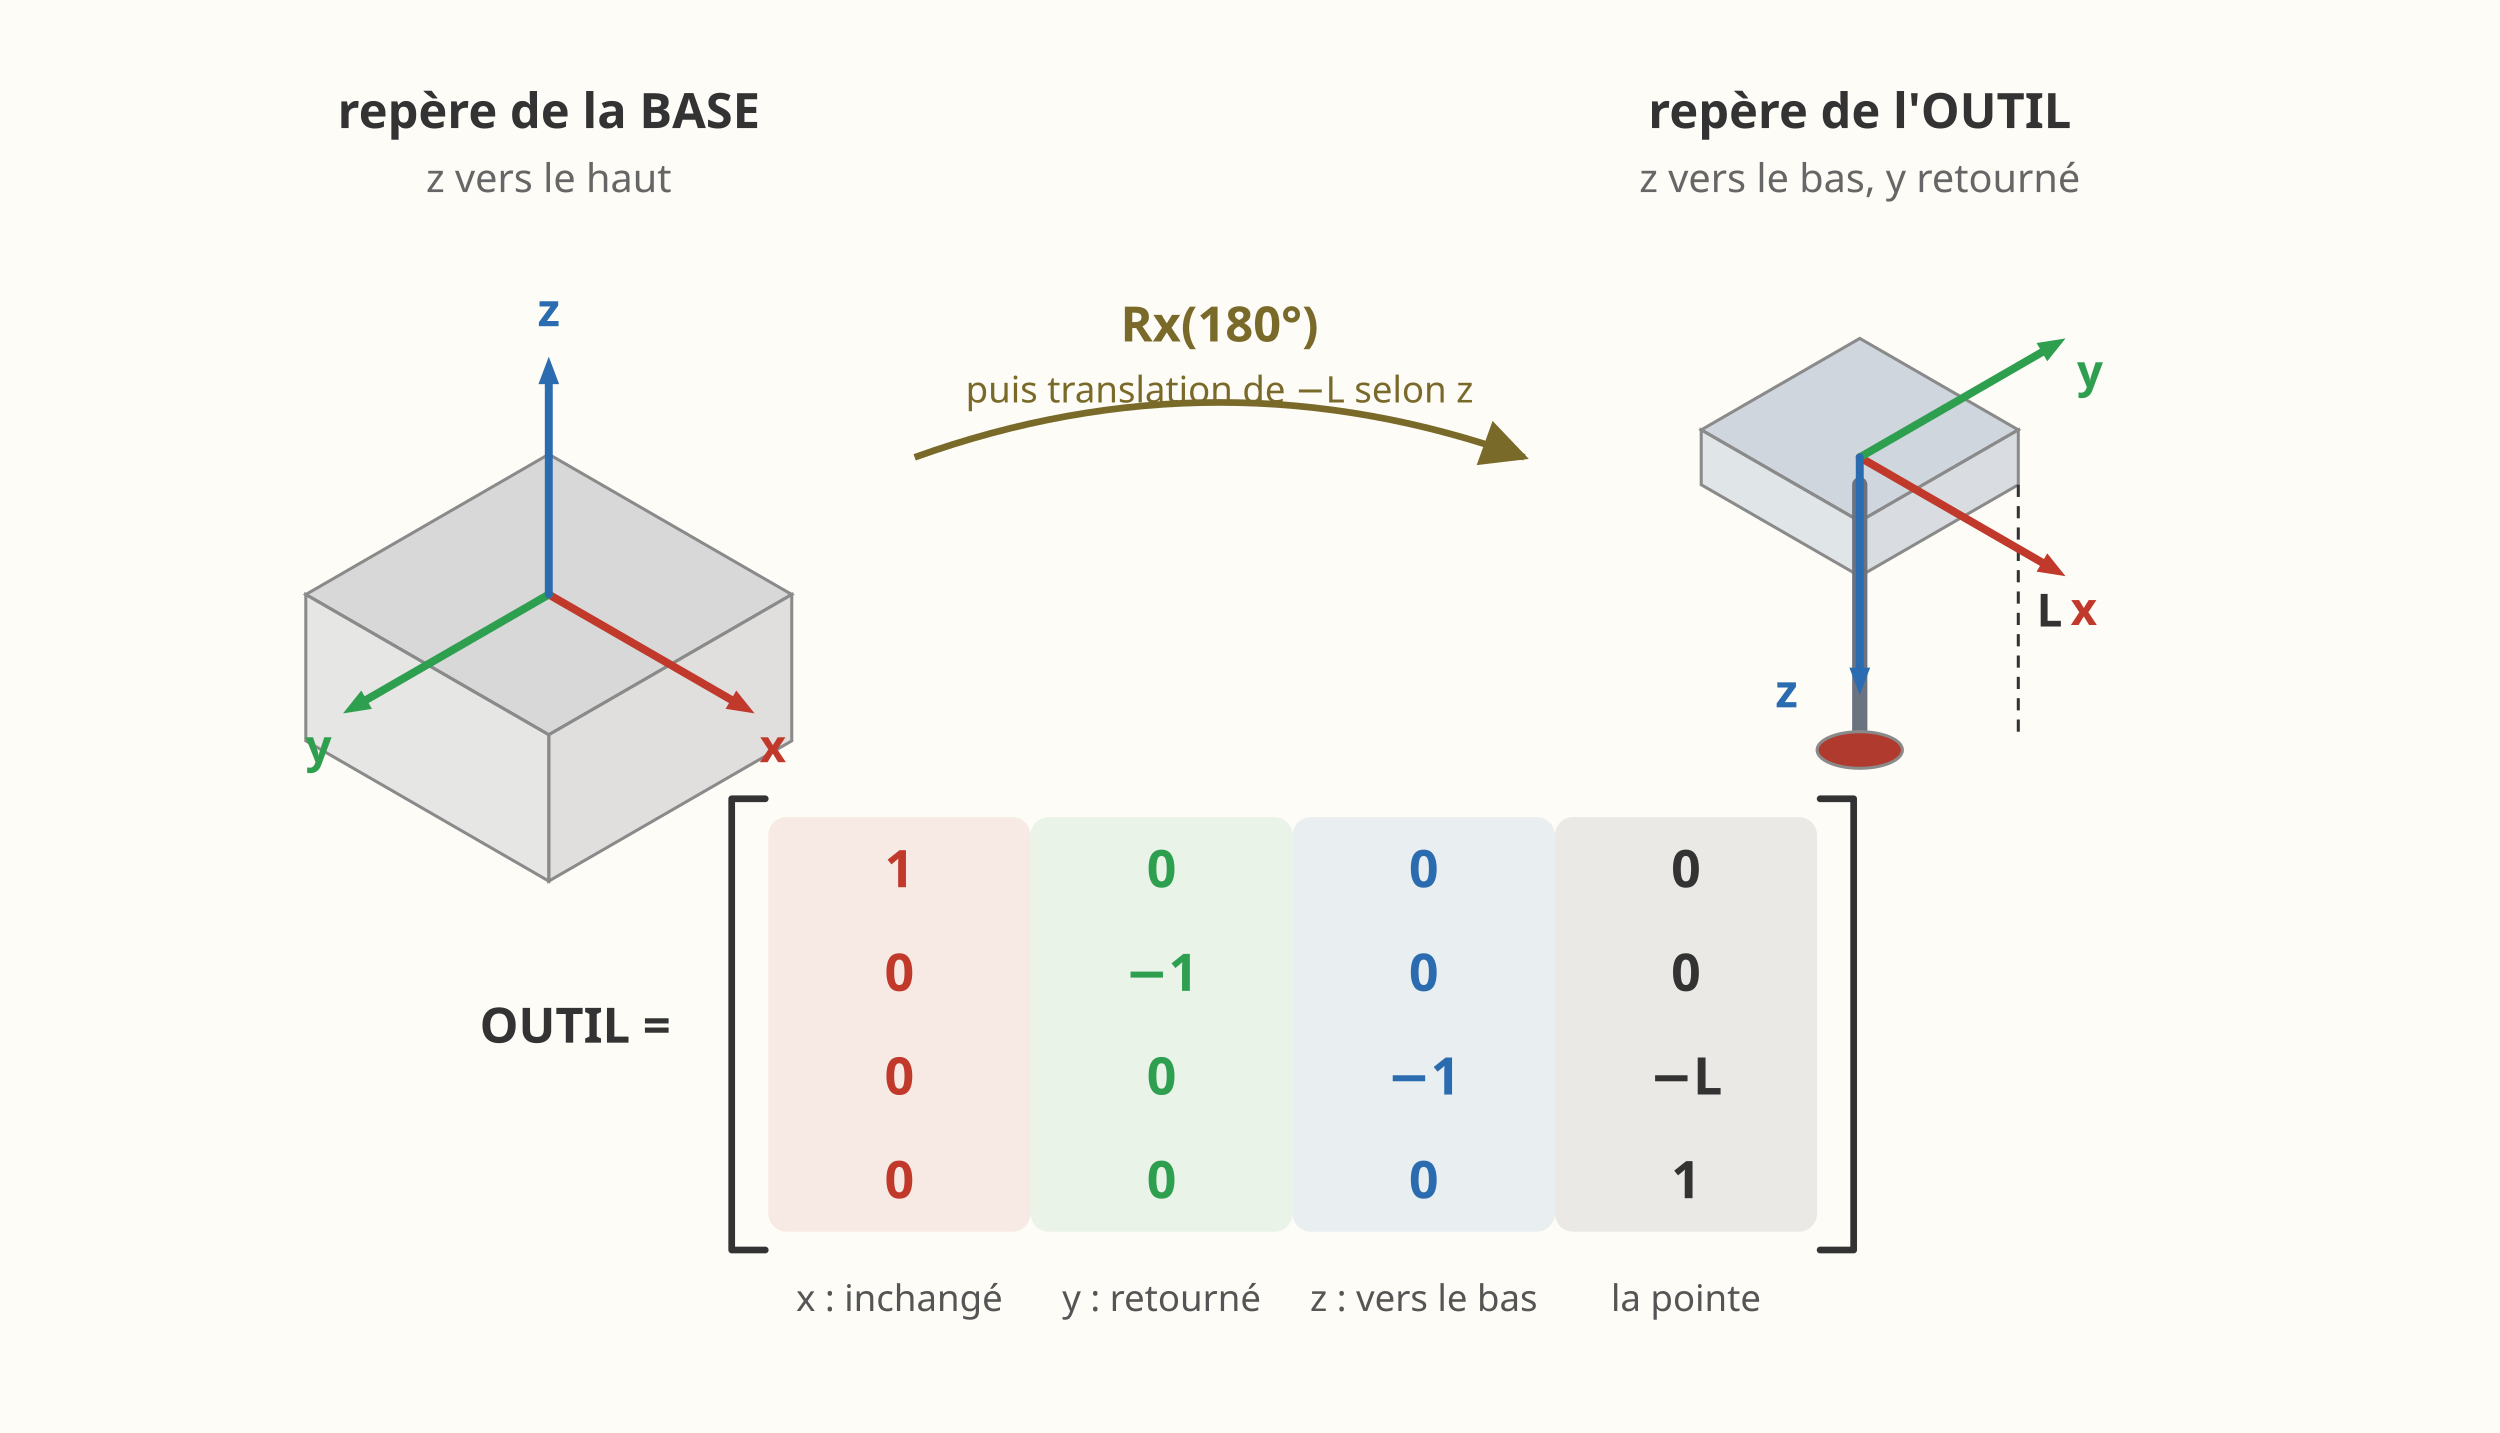
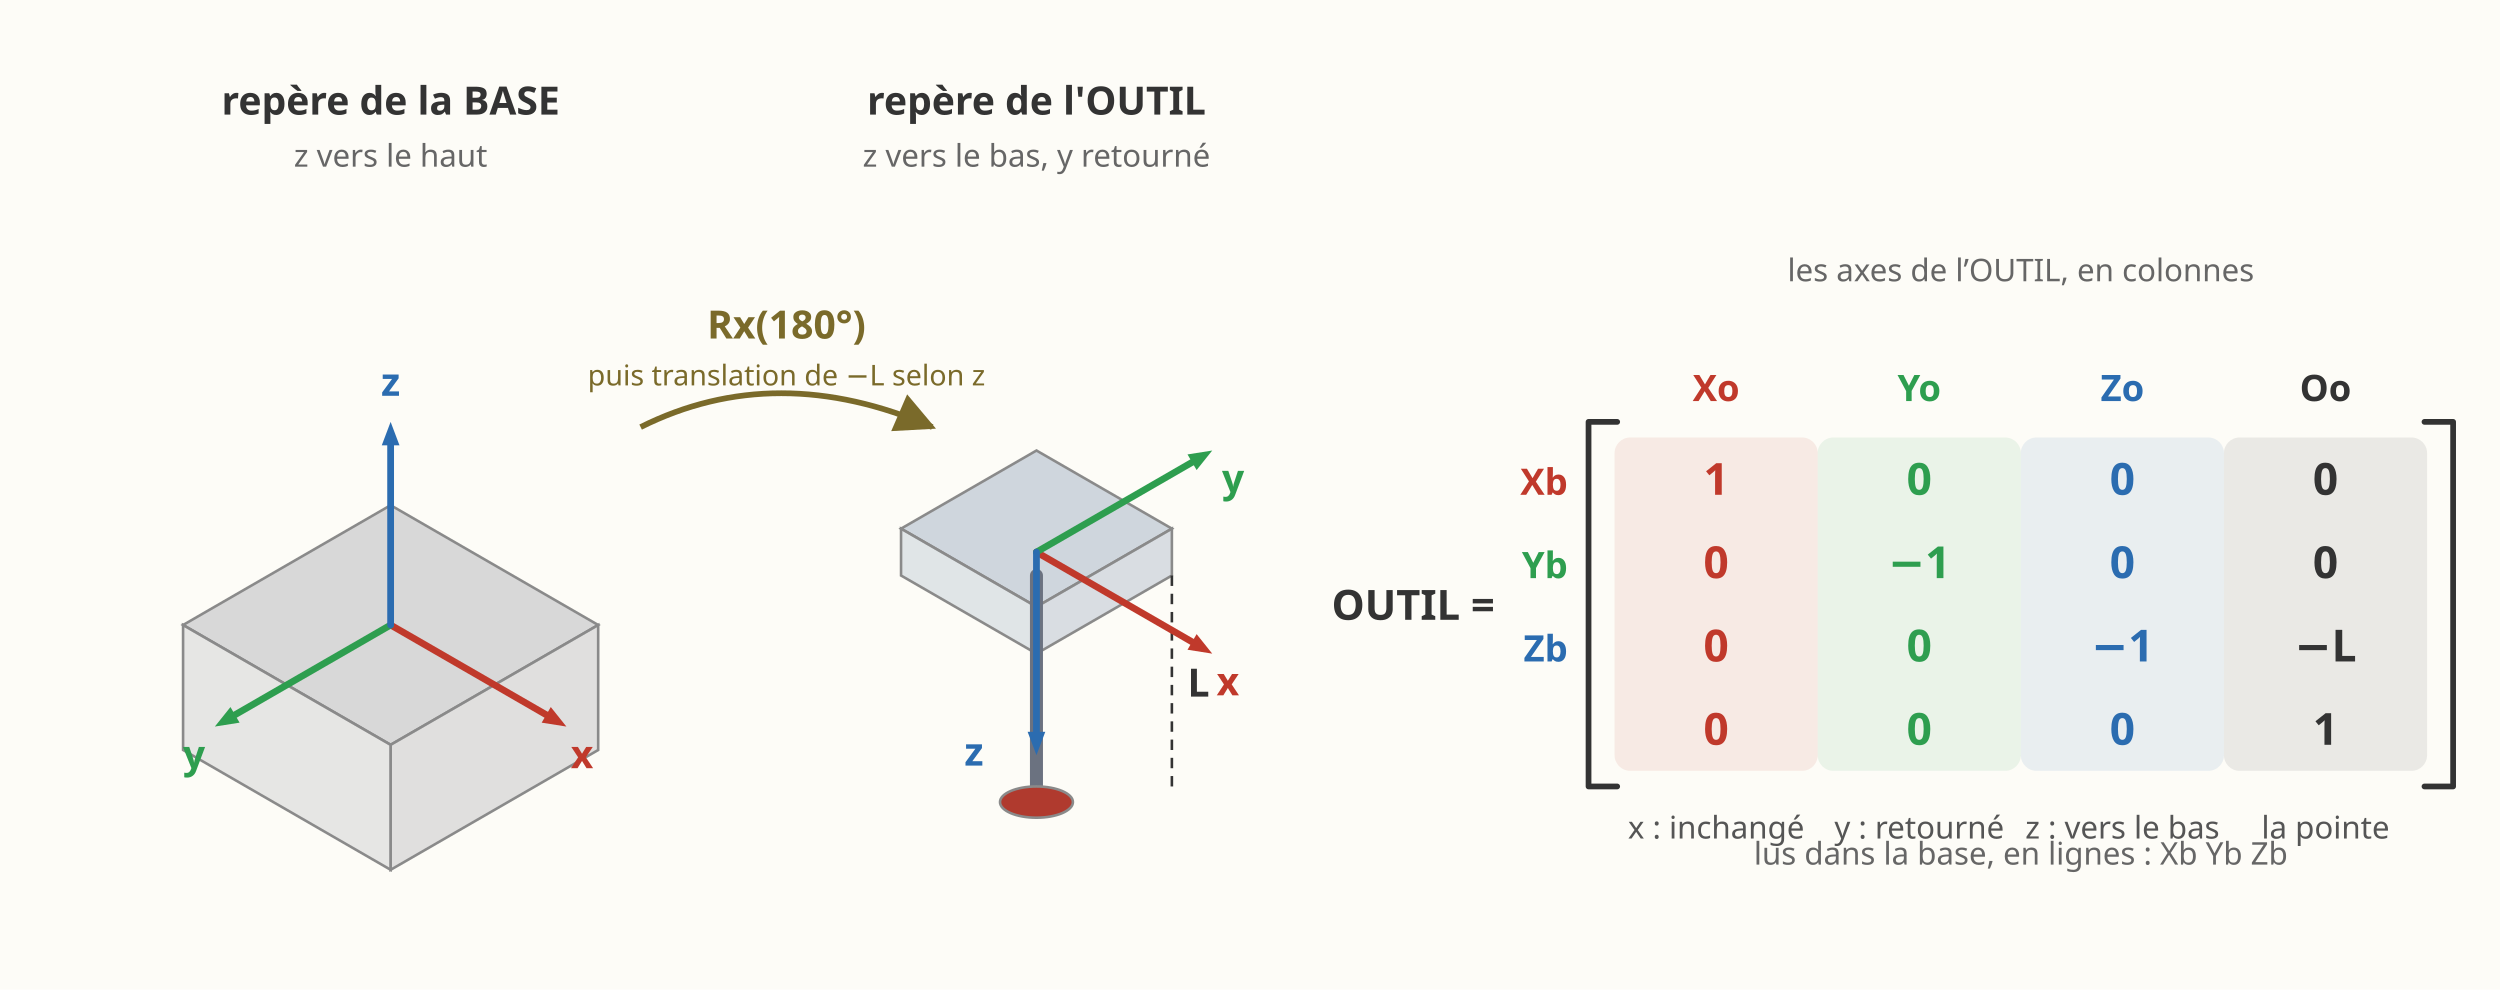
- <svg xmlns="http://www.w3.org/2000/svg" viewBox="0 0 820 470" width="820" height="470" role="img" aria-label="Repere de la base et repere de l outil">
+ <svg xmlns="http://www.w3.org/2000/svg" viewBox="0 0 960 380" width="960" height="380" role="img" aria-label="Repere de la base et repere de l outil">
  <defs>
    <marker id="pointe" viewBox="0 0 10 10" refX="9" refY="5" markerWidth="7" markerHeight="7" orient="auto">
      <path d="M 0 0 L 10 5 L 0 10 z" fill="#7a6a2a" />
    </marker>
  </defs>
-   <rect width="820" height="470" fill="#fdfcf7" />
-   <g transform="translate(180 195)">
+   <rect width="960" height="380" fill="#fdfcf7" />
+   <g transform="translate(150 240)">
    <polygon points="0.0,-46.0 79.7,0.0 0.0,46.0 -79.7,0.0" fill="#d8d8d8" fill-opacity="1.00" stroke="#8a8a8a" stroke-width="1" />
    <polygon points="79.7,0.0 79.7,48.0 0.0,94.0 0.0,46.0" fill="#d8d8d8" fill-opacity="0.80" stroke="#8a8a8a" stroke-width="1" />
    <polygon points="0.0,46.0 0.0,94.0 -79.7,48.0 -79.7,0.0" fill="#d8d8d8" fill-opacity="0.62" stroke="#8a8a8a" stroke-width="1" />
    <line x1="0.0" y1="0.0" x2="61.7" y2="35.6" stroke="#c0392b" stroke-width="2.6" stroke-linecap="round" />
    <polygon points="67.5,39.0 58.0,37.5 61.5,31.5" fill="#c0392b" />
    <text x="73.5" y="55.0" font-family="IBM Plex Sans, Segoe UI, sans-serif" font-size="15" font-weight="700" fill="#c0392b" text-anchor="middle">x</text>
    <line x1="0.0" y1="0.0" x2="-61.7" y2="35.6" stroke="#2e9e4f" stroke-width="2.6" stroke-linecap="round" />
    <polygon points="-67.5,39.0 -61.5,31.5 -58.0,37.5" fill="#2e9e4f" />
    <text x="-75.5" y="55.0" font-family="IBM Plex Sans, Segoe UI, sans-serif" font-size="15" font-weight="700" fill="#2e9e4f" text-anchor="middle">y</text>
    <line x1="0.0" y1="0.0" x2="0.0" y2="-71.2" stroke="#2b6cb0" stroke-width="2.6" stroke-linecap="round" />
    <polygon points="0.0,-78.0 3.4,-69.0 -3.4,-69.0" fill="#2b6cb0" />
    <text x="0.0" y="-88.0" font-family="IBM Plex Sans, Segoe UI, sans-serif" font-size="15" font-weight="700" fill="#2b6cb0" text-anchor="middle">z</text>
  </g>
-   <text x="180.0" y="42.0" font-family="IBM Plex Sans, Segoe UI, sans-serif" font-size="16" font-weight="600" fill="#333" text-anchor="middle">repère de la BASE</text>
-   <text x="180.0" y="63.0" font-family="IBM Plex Sans, Segoe UI, sans-serif" font-size="13" font-weight="400" fill="#666" text-anchor="middle">z vers le haut</text>
-   <g transform="translate(610 150)">
+   <text x="150.0" y="44.0" font-family="IBM Plex Sans, Segoe UI, sans-serif" font-size="15" font-weight="600" fill="#333" text-anchor="middle">repère de la BASE</text>
+   <text x="150.0" y="64.0" font-family="IBM Plex Sans, Segoe UI, sans-serif" font-size="12" font-weight="400" fill="#666" text-anchor="middle">z vers le haut</text>
+   <g transform="translate(398 212)">
    <polygon points="0.0,-39.0 52.0,-9.0 0.0,21.0 -52.0,-9.0" fill="#cfd6dd" fill-opacity="1.00" stroke="#8a8a8a" stroke-width="1" />
    <polygon points="52.0,-9.0 52.0,9.0 0.0,39.0 0.0,21.0" fill="#cfd6dd" fill-opacity="0.80" stroke="#8a8a8a" stroke-width="1" />
    <polygon points="0.0,21.0 0.0,39.0 -52.0,9.0 -52.0,-9.0" fill="#cfd6dd" fill-opacity="0.62" stroke="#8a8a8a" stroke-width="1" />
    <line x1="0.0" y1="9.0" x2="0.0" y2="92.0" stroke="#6b7280" stroke-width="5" stroke-linecap="round" />
    <ellipse cx="0.0" cy="96.0" rx="14" ry="6" fill="#b03a2e" stroke="#8a8a8a" stroke-width="1" />
    <line x1="52.0" y1="9.0" x2="52.0" y2="92.0" stroke="#333" stroke-width="1" stroke-dasharray="4 3" />
    <text x="58.0" y="55.5" font-family="IBM Plex Sans, Segoe UI, sans-serif" font-size="15" font-weight="700" fill="#333" text-anchor="start">L</text>
    <line x1="0.0" y1="0.0" x2="61.7" y2="35.6" stroke="#c0392b" stroke-width="2.6" stroke-linecap="round" />
    <polygon points="67.5,39.0 58.0,37.5 61.5,31.5" fill="#c0392b" />
    <text x="73.5" y="55.0" font-family="IBM Plex Sans, Segoe UI, sans-serif" font-size="15" font-weight="700" fill="#c0392b" text-anchor="middle">x</text>
    <line x1="0.0" y1="0.0" x2="61.7" y2="-35.6" stroke="#2e9e4f" stroke-width="2.6" stroke-linecap="round" />
    <polygon points="67.5,-39.0 61.5,-31.5 58.0,-37.5" fill="#2e9e4f" />
    <text x="75.5" y="-23.0" font-family="IBM Plex Sans, Segoe UI, sans-serif" font-size="15" font-weight="700" fill="#2e9e4f" text-anchor="middle">y</text>
    <line x1="0.0" y1="0.0" x2="0.0" y2="71.2" stroke="#2b6cb0" stroke-width="2.6" stroke-linecap="round" />
    <polygon points="0.0,78.0 -3.4,69.0 3.4,69.0" fill="#2b6cb0" />
    <text x="-24.0" y="82.0" font-family="IBM Plex Sans, Segoe UI, sans-serif" font-size="15" font-weight="700" fill="#2b6cb0" text-anchor="middle">z</text>
  </g>
-   <text x="610.0" y="42.0" font-family="IBM Plex Sans, Segoe UI, sans-serif" font-size="16" font-weight="600" fill="#333" text-anchor="middle">repère de l'OUTIL</text>
-   <text x="610.0" y="63.0" font-family="IBM Plex Sans, Segoe UI, sans-serif" font-size="13" font-weight="400" fill="#666" text-anchor="middle">z vers le bas, y retourné</text>
-   <path d="M 300 150 q 100 -36 200 0" fill="none" stroke="#7a6a2a" stroke-width="2.2" marker-end="url(#pointe)" />
-   <text x="400.0" y="112.0" font-family="IBM Plex Sans, Segoe UI, sans-serif" font-size="16" font-weight="700" fill="#7a6a2a" text-anchor="middle">Rx(180°)</text>
-   <text x="400.0" y="132.0" font-family="IBM Plex Sans, Segoe UI, sans-serif" font-size="12" font-weight="400" fill="#7a6a2a" text-anchor="middle">puis translation de −L selon z</text>
-   <rect x="252.0" y="268.0" width="86.0" height="136.0" rx="6" fill="#c0392b" fill-opacity="0.09" />
-   <rect x="338.0" y="268.0" width="86.0" height="136.0" rx="6" fill="#2e9e4f" fill-opacity="0.09" />
-   <rect x="424.0" y="268.0" width="86.0" height="136.0" rx="6" fill="#2b6cb0" fill-opacity="0.09" />
-   <rect x="510.0" y="268.0" width="86.0" height="136.0" rx="6" fill="#333" fill-opacity="0.09" />
-   <path d="M 251.0 262.0 h -11.0 v 148.0 h 11.0" fill="none" stroke="#333" stroke-width="2.2" stroke-linecap="round" stroke-linejoin="round" />
-   <path d="M 597.0 262.0 h 11.0 v 148.0 h -11.0" fill="none" stroke="#333" stroke-width="2.2" stroke-linecap="round" stroke-linejoin="round" />
-   <text x="295.0" y="291.0" font-family="IBM Plex Sans, Segoe UI, sans-serif" font-size="17" font-weight="700" fill="#c0392b" text-anchor="middle">1</text>
-   <text x="381.0" y="291.0" font-family="IBM Plex Sans, Segoe UI, sans-serif" font-size="17" font-weight="700" fill="#2e9e4f" text-anchor="middle">0</text>
-   <text x="467.0" y="291.0" font-family="IBM Plex Sans, Segoe UI, sans-serif" font-size="17" font-weight="700" fill="#2b6cb0" text-anchor="middle">0</text>
-   <text x="553.0" y="291.0" font-family="IBM Plex Sans, Segoe UI, sans-serif" font-size="17" font-weight="700" fill="#333" text-anchor="middle">0</text>
-   <text x="295.0" y="325.0" font-family="IBM Plex Sans, Segoe UI, sans-serif" font-size="17" font-weight="700" fill="#c0392b" text-anchor="middle">0</text>
-   <text x="381.0" y="325.0" font-family="IBM Plex Sans, Segoe UI, sans-serif" font-size="17" font-weight="700" fill="#2e9e4f" text-anchor="middle">−1</text>
-   <text x="467.0" y="325.0" font-family="IBM Plex Sans, Segoe UI, sans-serif" font-size="17" font-weight="700" fill="#2b6cb0" text-anchor="middle">0</text>
-   <text x="553.0" y="325.0" font-family="IBM Plex Sans, Segoe UI, sans-serif" font-size="17" font-weight="700" fill="#333" text-anchor="middle">0</text>
-   <text x="295.0" y="359.0" font-family="IBM Plex Sans, Segoe UI, sans-serif" font-size="17" font-weight="700" fill="#c0392b" text-anchor="middle">0</text>
-   <text x="381.0" y="359.0" font-family="IBM Plex Sans, Segoe UI, sans-serif" font-size="17" font-weight="700" fill="#2e9e4f" text-anchor="middle">0</text>
-   <text x="467.0" y="359.0" font-family="IBM Plex Sans, Segoe UI, sans-serif" font-size="17" font-weight="700" fill="#2b6cb0" text-anchor="middle">−1</text>
-   <text x="553.0" y="359.0" font-family="IBM Plex Sans, Segoe UI, sans-serif" font-size="17" font-weight="700" fill="#333" text-anchor="middle">−L</text>
-   <text x="295.0" y="393.0" font-family="IBM Plex Sans, Segoe UI, sans-serif" font-size="17" font-weight="700" fill="#c0392b" text-anchor="middle">0</text>
-   <text x="381.0" y="393.0" font-family="IBM Plex Sans, Segoe UI, sans-serif" font-size="17" font-weight="700" fill="#2e9e4f" text-anchor="middle">0</text>
-   <text x="467.0" y="393.0" font-family="IBM Plex Sans, Segoe UI, sans-serif" font-size="17" font-weight="700" fill="#2b6cb0" text-anchor="middle">0</text>
-   <text x="553.0" y="393.0" font-family="IBM Plex Sans, Segoe UI, sans-serif" font-size="17" font-weight="700" fill="#333" text-anchor="middle">1</text>
-   <text x="220.0" y="342.0" font-family="IBM Plex Sans, Segoe UI, sans-serif" font-size="16" font-weight="700" fill="#333" text-anchor="end">OUTIL =</text>
-   <text x="295.0" y="430.0" font-family="IBM Plex Sans, Segoe UI, sans-serif" font-size="12" font-weight="400" fill="#555" text-anchor="middle">x : inchangé</text>
-   <text x="381.0" y="430.0" font-family="IBM Plex Sans, Segoe UI, sans-serif" font-size="12" font-weight="400" fill="#555" text-anchor="middle">y : retourné</text>
-   <text x="467.0" y="430.0" font-family="IBM Plex Sans, Segoe UI, sans-serif" font-size="12" font-weight="400" fill="#555" text-anchor="middle">z : vers le bas</text>
-   <text x="553.0" y="430.0" font-family="IBM Plex Sans, Segoe UI, sans-serif" font-size="12" font-weight="400" fill="#555" text-anchor="middle">la pointe</text>
+   <text x="398.0" y="44.0" font-family="IBM Plex Sans, Segoe UI, sans-serif" font-size="15" font-weight="600" fill="#333" text-anchor="middle">repère de l'OUTIL</text>
+   <text x="398.0" y="64.0" font-family="IBM Plex Sans, Segoe UI, sans-serif" font-size="12" font-weight="400" fill="#666" text-anchor="middle">z vers le bas, y retourné</text>
+   <path d="M 246 164 q 52 -26 112 0" fill="none" stroke="#7a6a2a" stroke-width="2.2" marker-end="url(#pointe)" />
+   <text x="302.0" y="130.0" font-family="IBM Plex Sans, Segoe UI, sans-serif" font-size="15" font-weight="700" fill="#7a6a2a" text-anchor="middle">Rx(180°)</text>
+   <text x="302.0" y="148.0" font-family="IBM Plex Sans, Segoe UI, sans-serif" font-size="11" font-weight="400" fill="#7a6a2a" text-anchor="middle">puis translation de −L selon z</text>
+   <text x="659.0" y="154.0" font-family="IBM Plex Sans, Segoe UI, sans-serif" font-size="14" font-weight="700" fill="#c0392b" text-anchor="middle">Xo</text>
+   <text x="737.0" y="154.0" font-family="IBM Plex Sans, Segoe UI, sans-serif" font-size="14" font-weight="700" fill="#2e9e4f" text-anchor="middle">Yo</text>
+   <text x="815.0" y="154.0" font-family="IBM Plex Sans, Segoe UI, sans-serif" font-size="14" font-weight="700" fill="#2b6cb0" text-anchor="middle">Zo</text>
+   <text x="893.0" y="154.0" font-family="IBM Plex Sans, Segoe UI, sans-serif" font-size="14" font-weight="700" fill="#333" text-anchor="middle">Oo</text>
+   <text x="602.0" y="190.0" font-family="IBM Plex Sans, Segoe UI, sans-serif" font-size="14" font-weight="700" fill="#c0392b" text-anchor="end">Xb</text>
+   <text x="602.0" y="222.0" font-family="IBM Plex Sans, Segoe UI, sans-serif" font-size="14" font-weight="700" fill="#2e9e4f" text-anchor="end">Yb</text>
+   <text x="602.0" y="254.0" font-family="IBM Plex Sans, Segoe UI, sans-serif" font-size="14" font-weight="700" fill="#2b6cb0" text-anchor="end">Zb</text>
+   <rect x="620.0" y="168.0" width="78.0" height="128.0" rx="6" fill="#c0392b" fill-opacity="0.09" />
+   <rect x="698.0" y="168.0" width="78.0" height="128.0" rx="6" fill="#2e9e4f" fill-opacity="0.09" />
+   <rect x="776.0" y="168.0" width="78.0" height="128.0" rx="6" fill="#2b6cb0" fill-opacity="0.09" />
+   <rect x="854.0" y="168.0" width="78.0" height="128.0" rx="6" fill="#333" fill-opacity="0.09" />
+   <path d="M 621.0 162.0 h -11.0 v 140.0 h 11.0" fill="none" stroke="#333" stroke-width="2.2" stroke-linecap="round" stroke-linejoin="round" />
+   <path d="M 931.0 162.0 h 11.0 v 140.0 h -11.0" fill="none" stroke="#333" stroke-width="2.2" stroke-linecap="round" stroke-linejoin="round" />
+   <text x="659.0" y="190.0" font-family="IBM Plex Sans, Segoe UI, sans-serif" font-size="17" font-weight="700" fill="#c0392b" text-anchor="middle">1</text>
+   <text x="737.0" y="190.0" font-family="IBM Plex Sans, Segoe UI, sans-serif" font-size="17" font-weight="700" fill="#2e9e4f" text-anchor="middle">0</text>
+   <text x="815.0" y="190.0" font-family="IBM Plex Sans, Segoe UI, sans-serif" font-size="17" font-weight="700" fill="#2b6cb0" text-anchor="middle">0</text>
+   <text x="893.0" y="190.0" font-family="IBM Plex Sans, Segoe UI, sans-serif" font-size="17" font-weight="700" fill="#333" text-anchor="middle">0</text>
+   <text x="659.0" y="222.0" font-family="IBM Plex Sans, Segoe UI, sans-serif" font-size="17" font-weight="700" fill="#c0392b" text-anchor="middle">0</text>
+   <text x="737.0" y="222.0" font-family="IBM Plex Sans, Segoe UI, sans-serif" font-size="17" font-weight="700" fill="#2e9e4f" text-anchor="middle">−1</text>
+   <text x="815.0" y="222.0" font-family="IBM Plex Sans, Segoe UI, sans-serif" font-size="17" font-weight="700" fill="#2b6cb0" text-anchor="middle">0</text>
+   <text x="893.0" y="222.0" font-family="IBM Plex Sans, Segoe UI, sans-serif" font-size="17" font-weight="700" fill="#333" text-anchor="middle">0</text>
+   <text x="659.0" y="254.0" font-family="IBM Plex Sans, Segoe UI, sans-serif" font-size="17" font-weight="700" fill="#c0392b" text-anchor="middle">0</text>
+   <text x="737.0" y="254.0" font-family="IBM Plex Sans, Segoe UI, sans-serif" font-size="17" font-weight="700" fill="#2e9e4f" text-anchor="middle">0</text>
+   <text x="815.0" y="254.0" font-family="IBM Plex Sans, Segoe UI, sans-serif" font-size="17" font-weight="700" fill="#2b6cb0" text-anchor="middle">−1</text>
+   <text x="893.0" y="254.0" font-family="IBM Plex Sans, Segoe UI, sans-serif" font-size="17" font-weight="700" fill="#333" text-anchor="middle">−L</text>
+   <text x="659.0" y="286.0" font-family="IBM Plex Sans, Segoe UI, sans-serif" font-size="17" font-weight="700" fill="#c0392b" text-anchor="middle">0</text>
+   <text x="737.0" y="286.0" font-family="IBM Plex Sans, Segoe UI, sans-serif" font-size="17" font-weight="700" fill="#2e9e4f" text-anchor="middle">0</text>
+   <text x="815.0" y="286.0" font-family="IBM Plex Sans, Segoe UI, sans-serif" font-size="17" font-weight="700" fill="#2b6cb0" text-anchor="middle">0</text>
+   <text x="893.0" y="286.0" font-family="IBM Plex Sans, Segoe UI, sans-serif" font-size="17" font-weight="700" fill="#333" text-anchor="middle">1</text>
+   <text x="574.0" y="238.0" font-family="IBM Plex Sans, Segoe UI, sans-serif" font-size="16" font-weight="700" fill="#333" text-anchor="end">OUTIL =</text>
+   <text x="659.0" y="322.0" font-family="IBM Plex Sans, Segoe UI, sans-serif" font-size="12" font-weight="400" fill="#555" text-anchor="middle">x : inchangé</text>
+   <text x="737.0" y="322.0" font-family="IBM Plex Sans, Segoe UI, sans-serif" font-size="12" font-weight="400" fill="#555" text-anchor="middle">y : retourné</text>
+   <text x="815.0" y="322.0" font-family="IBM Plex Sans, Segoe UI, sans-serif" font-size="12" font-weight="400" fill="#555" text-anchor="middle">z : vers le bas</text>
+   <text x="893.0" y="322.0" font-family="IBM Plex Sans, Segoe UI, sans-serif" font-size="12" font-weight="400" fill="#555" text-anchor="middle">la pointe</text>
+   <text x="776.0" y="108.0" font-family="IBM Plex Sans, Segoe UI, sans-serif" font-size="12" font-weight="400" fill="#666" text-anchor="middle">les axes de l’OUTIL, en colonnes</text>
+   <text x="776.0" y="332.0" font-family="IBM Plex Sans, Segoe UI, sans-serif" font-size="12" font-weight="400" fill="#666" text-anchor="middle">lus dans la base, en lignes : Xb Yb Zb</text>
</svg>
